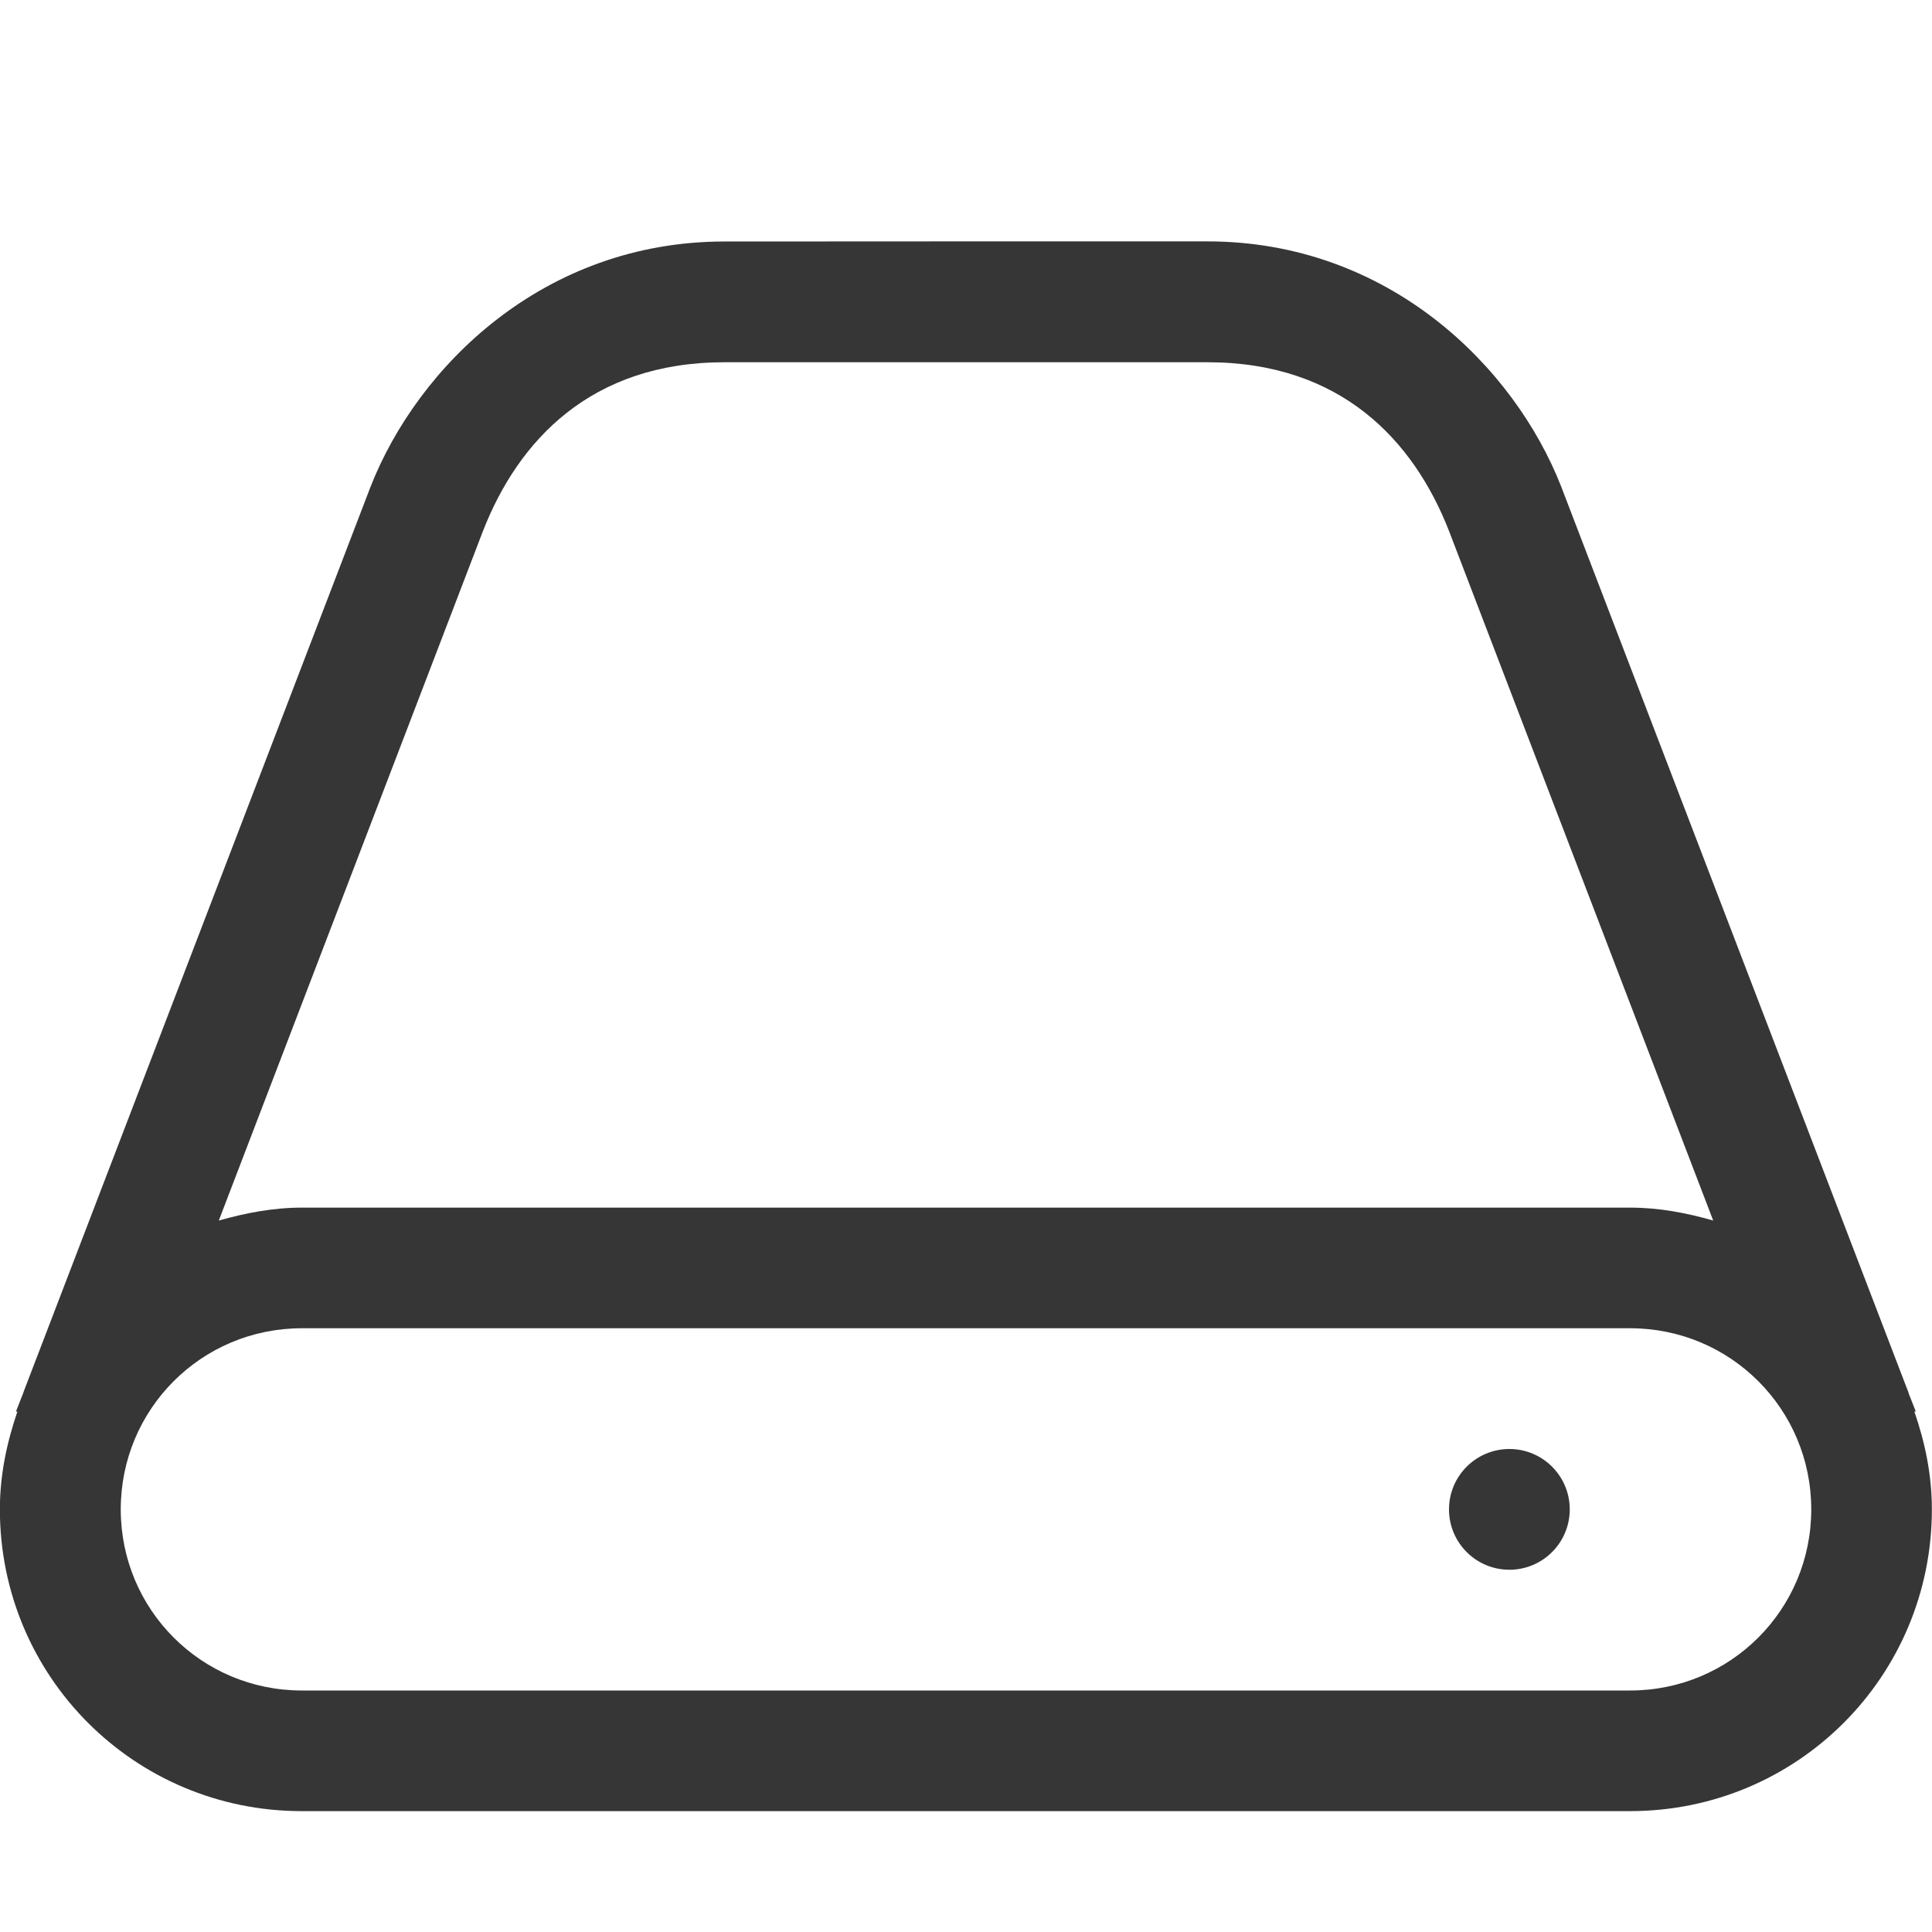
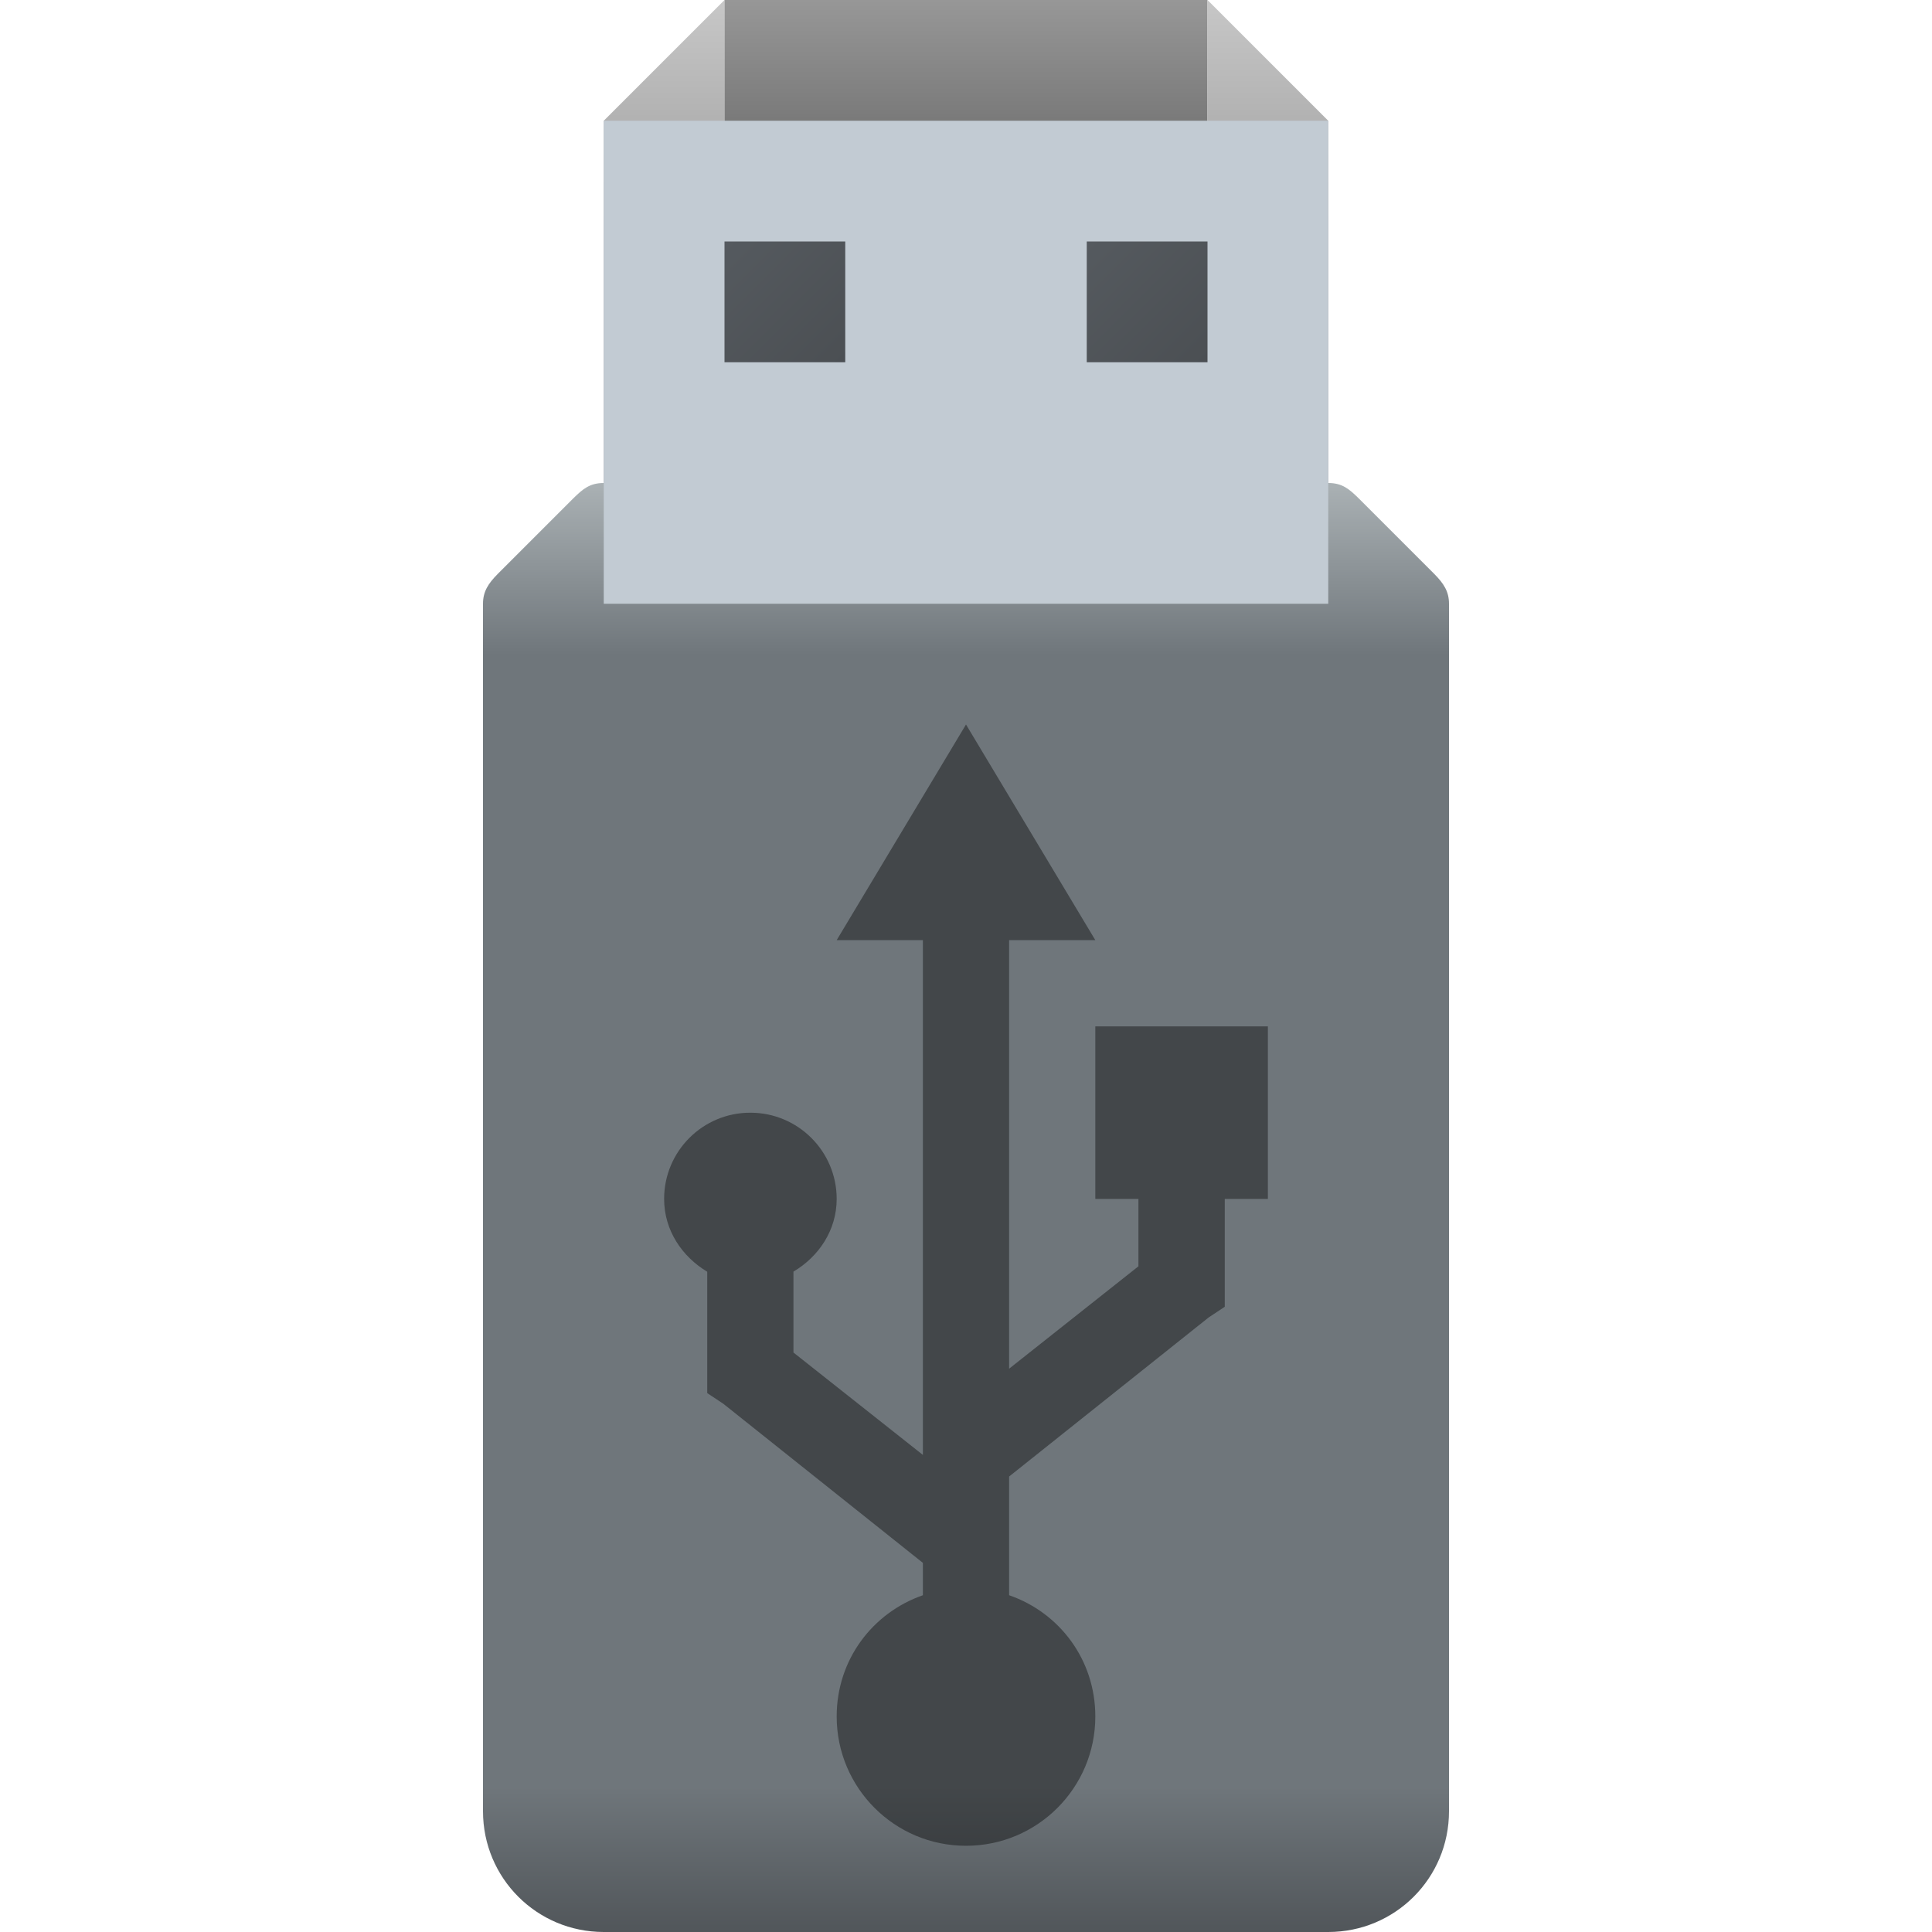
- <svg xmlns="http://www.w3.org/2000/svg" version="1.1" viewBox="0 0 16 16">
-   <defs>
-     <style id="current-color-scheme" type="text/css">.ColorScheme-Text { color:#363636; }</style>
+ <svg xmlns="http://www.w3.org/2000/svg" xmlns:xlink="http://www.w3.org/1999/xlink" width="16" height="16" viewBox="0 0 16 16" version="1.1" id="svg5">
+   <defs id="defs2">
+     <linearGradient id="linearGradient8177">
+       <stop style="stop-color:#c7c7c7;stop-opacity:1;" offset="0" id="stop8173" />
+       <stop style="stop-color:#9c9c9c;stop-opacity:1;" offset="1" id="stop8175" />
+     </linearGradient>
+     <linearGradient id="linearGradient6593">
+       <stop style="stop-color:#979797;stop-opacity:1;" offset="0" id="stop6589" />
+       <stop style="stop-color:#707070;stop-opacity:1;" offset="1" id="stop6591" />
+     </linearGradient>
+     <linearGradient id="linearGradient1686">
+       <stop style="stop-color:#aab1b4;stop-opacity:1;" offset="0" id="stop1682" />
+       <stop style="stop-color:#6f767b;stop-opacity:1;" offset="0.119" id="stop4200" />
+       <stop style="stop-color:#6f767b;stop-opacity:1;" offset="0.9" id="stop4202" />
+       <stop style="stop-color:#51565a;stop-opacity:1;" offset="1" id="stop1684" />
+     </linearGradient>
+     <linearGradient xlink:href="#linearGradient1686" id="linearGradient3472" x1="15" y1="8" x2="15" y2="32" gradientUnits="userSpaceOnUse" gradientTransform="matrix(0.5,0,0,0.5,0.4999999,0)" />
+     <linearGradient xlink:href="#linearGradient6593" id="linearGradient6595" x1="16" y1="2" x2="16" y2="4" gradientUnits="userSpaceOnUse" gradientTransform="matrix(0.6666667,0,0,0.6666667,-2.666667,-1.333333)" />
+     <linearGradient xlink:href="#linearGradient8177" id="linearGradient8179" x1="13" y1="2" x2="13" y2="4" gradientUnits="userSpaceOnUse" gradientTransform="translate(-7,-2)" />
+     <linearGradient xlink:href="#linearGradient8177" id="linearGradient8187" x1="19" y1="2" x2="19" y2="4" gradientUnits="userSpaceOnUse" gradientTransform="translate(-9,-2)" />
+     <linearGradient id="linearGradient1116">
+       <stop style="stop-color:#555a5f;stop-opacity:1;" offset="0" id="stop1112" />
+       <stop style="stop-color:#4b4f53;stop-opacity:1" offset="1" id="stop1114" />
+     </linearGradient>
+     <linearGradient xlink:href="#linearGradient1116" id="linearGradient11308" x1="13" y1="5" x2="15" y2="7" gradientUnits="userSpaceOnUse" gradientTransform="matrix(0.5,0,0,0.5,-0.5,-0.5)" />
+     <linearGradient xlink:href="#linearGradient1116" id="linearGradient11310" x1="17" y1="5" x2="19" y2="7" gradientUnits="userSpaceOnUse" gradientTransform="matrix(0.5,0,0,0.5,0.5,-0.5)" />
  </defs>
-   <path d="m6 2c-1.5 0-2.542 1.037-2.932 2.033l-2.869 7.484c-0.003 0.008-0.005 0.016-0.008 0.023l-0.059 0.15h0.012c-0.087 0.255-0.145 0.524-0.145 0.809 0 1.385 1.115 2.5 2.5 2.5h11c1.385 0 2.5-1.115 2.5-2.5 0-0.285-0.057-0.554-0.145-0.809h0.012l-0.059-0.15-0.004-0.016c-0.001-0.003-0.003-0.005-0.004-0.008l-2.869-7.484c-0.389-0.997-1.432-2.033-2.932-2.033h-2zm0 1h4c1.108 0 1.708 0.65 2 1.397l2.188 5.711c-0.22-0.063-0.447-0.107-0.688-0.107h-11c-0.24 0-0.468 0.045-0.688 0.107l2.188-5.711c0.292-0.747 0.892-1.397 2-1.397zm-3.5 8h11c0.831 0 1.5 0.669 1.5 1.5s-0.669 1.5-1.5 1.5h-11c-0.831 0-1.5-0.669-1.5-1.5s0.669-1.5 1.5-1.5z" class="ColorScheme-Text" fill="currentColor" />
-   <circle cx="12.5" cy="12.5" r=".5" class="ColorScheme-Text" fill="currentColor" />
+   <path id="rect234" style="fill:url(#linearGradient8179);fill-opacity:1;stroke-width:0.285" d="M 5,1 6,0 V 3 L 5,4 Z" />
+   <path id="rect236" style="fill:url(#linearGradient3472);fill-opacity:1;stroke-width:0.206" d="M 5,4 C 4.883,4 4.826,4.051 4.75,4.125 L 4.125,4.75 C 4.042,4.833 4,4.9 4,5 v 10 c 0,0.554 0.446,1 1,1 h 6 c 0.554,0 1,-0.446 1,-1 V 5 C 12,4.9 11.958,4.833 11.875,4.75 L 11.25,4.125 C 11.174,4.051 11.117,4 11,4 Z" />
+   <rect style="fill:url(#linearGradient6595);fill-opacity:1;stroke-width:0.667" id="rect486" width="4" height="4" x="6" y="0" />
+   <path id="rect490" style="fill:url(#linearGradient8187);fill-opacity:1;stroke-width:0.792" d="m 10,0 1,1 V 4 L 10,3 Z" />
+   <rect style="fill:#c2cbd3;fill-opacity:1;stroke-width:0.655" id="rect488" width="6" height="4" x="5" y="1" />
+   <rect style="fill:url(#linearGradient11308);fill-opacity:1;stroke-width:0.156" id="rect238" width="1" height="1" x="6" y="2" />
+   <rect style="fill:url(#linearGradient11310);fill-opacity:1;stroke-width:0.122" id="rect240" width="1" height="1" x="9" y="2" />
+   <path d="m 8,15.286 c 0.592,0 1.071,-0.48 1.071,-1.071 0,-0.468 -0.295,-0.859 -0.714,-1.004 V 12.786 12.562 12.228 l 1.652,-1.317 0.134,-0.089 V 10.643 9.929 H 10.5 V 8.5 H 9.071 v 1.429 h 0.357 v 0.558 L 8.357,11.335 V 7.786 H 9.071 L 8,6 6.929,7.786 h 0.714 v 0 4.263 L 6.571,11.201 V 10.531 C 6.78,10.407 6.929,10.189 6.929,9.929 c 0,-0.394 -0.32,-0.714 -0.714,-0.714 C 5.82,9.214 5.5,9.534 5.5,9.929 c 0,0.261 0.149,0.478 0.357,0.603 v 0.826 0.179 l 0.134,0.089 1.652,1.317 v 0.022 0.179 0.067 c -0.419,0.146 -0.714,0.536 -0.714,1.004 0,0.592 0.48,1.071 1.071,1.071 z" style="color:#bebebe;display:inline;overflow:visible;visibility:visible;opacity:0.4;fill:#000000;fill-opacity:1;fill-rule:nonzero;stroke:none;stroke-width:2.857;marker:none;enable-background:accumulate" id="path429" />
</svg>
